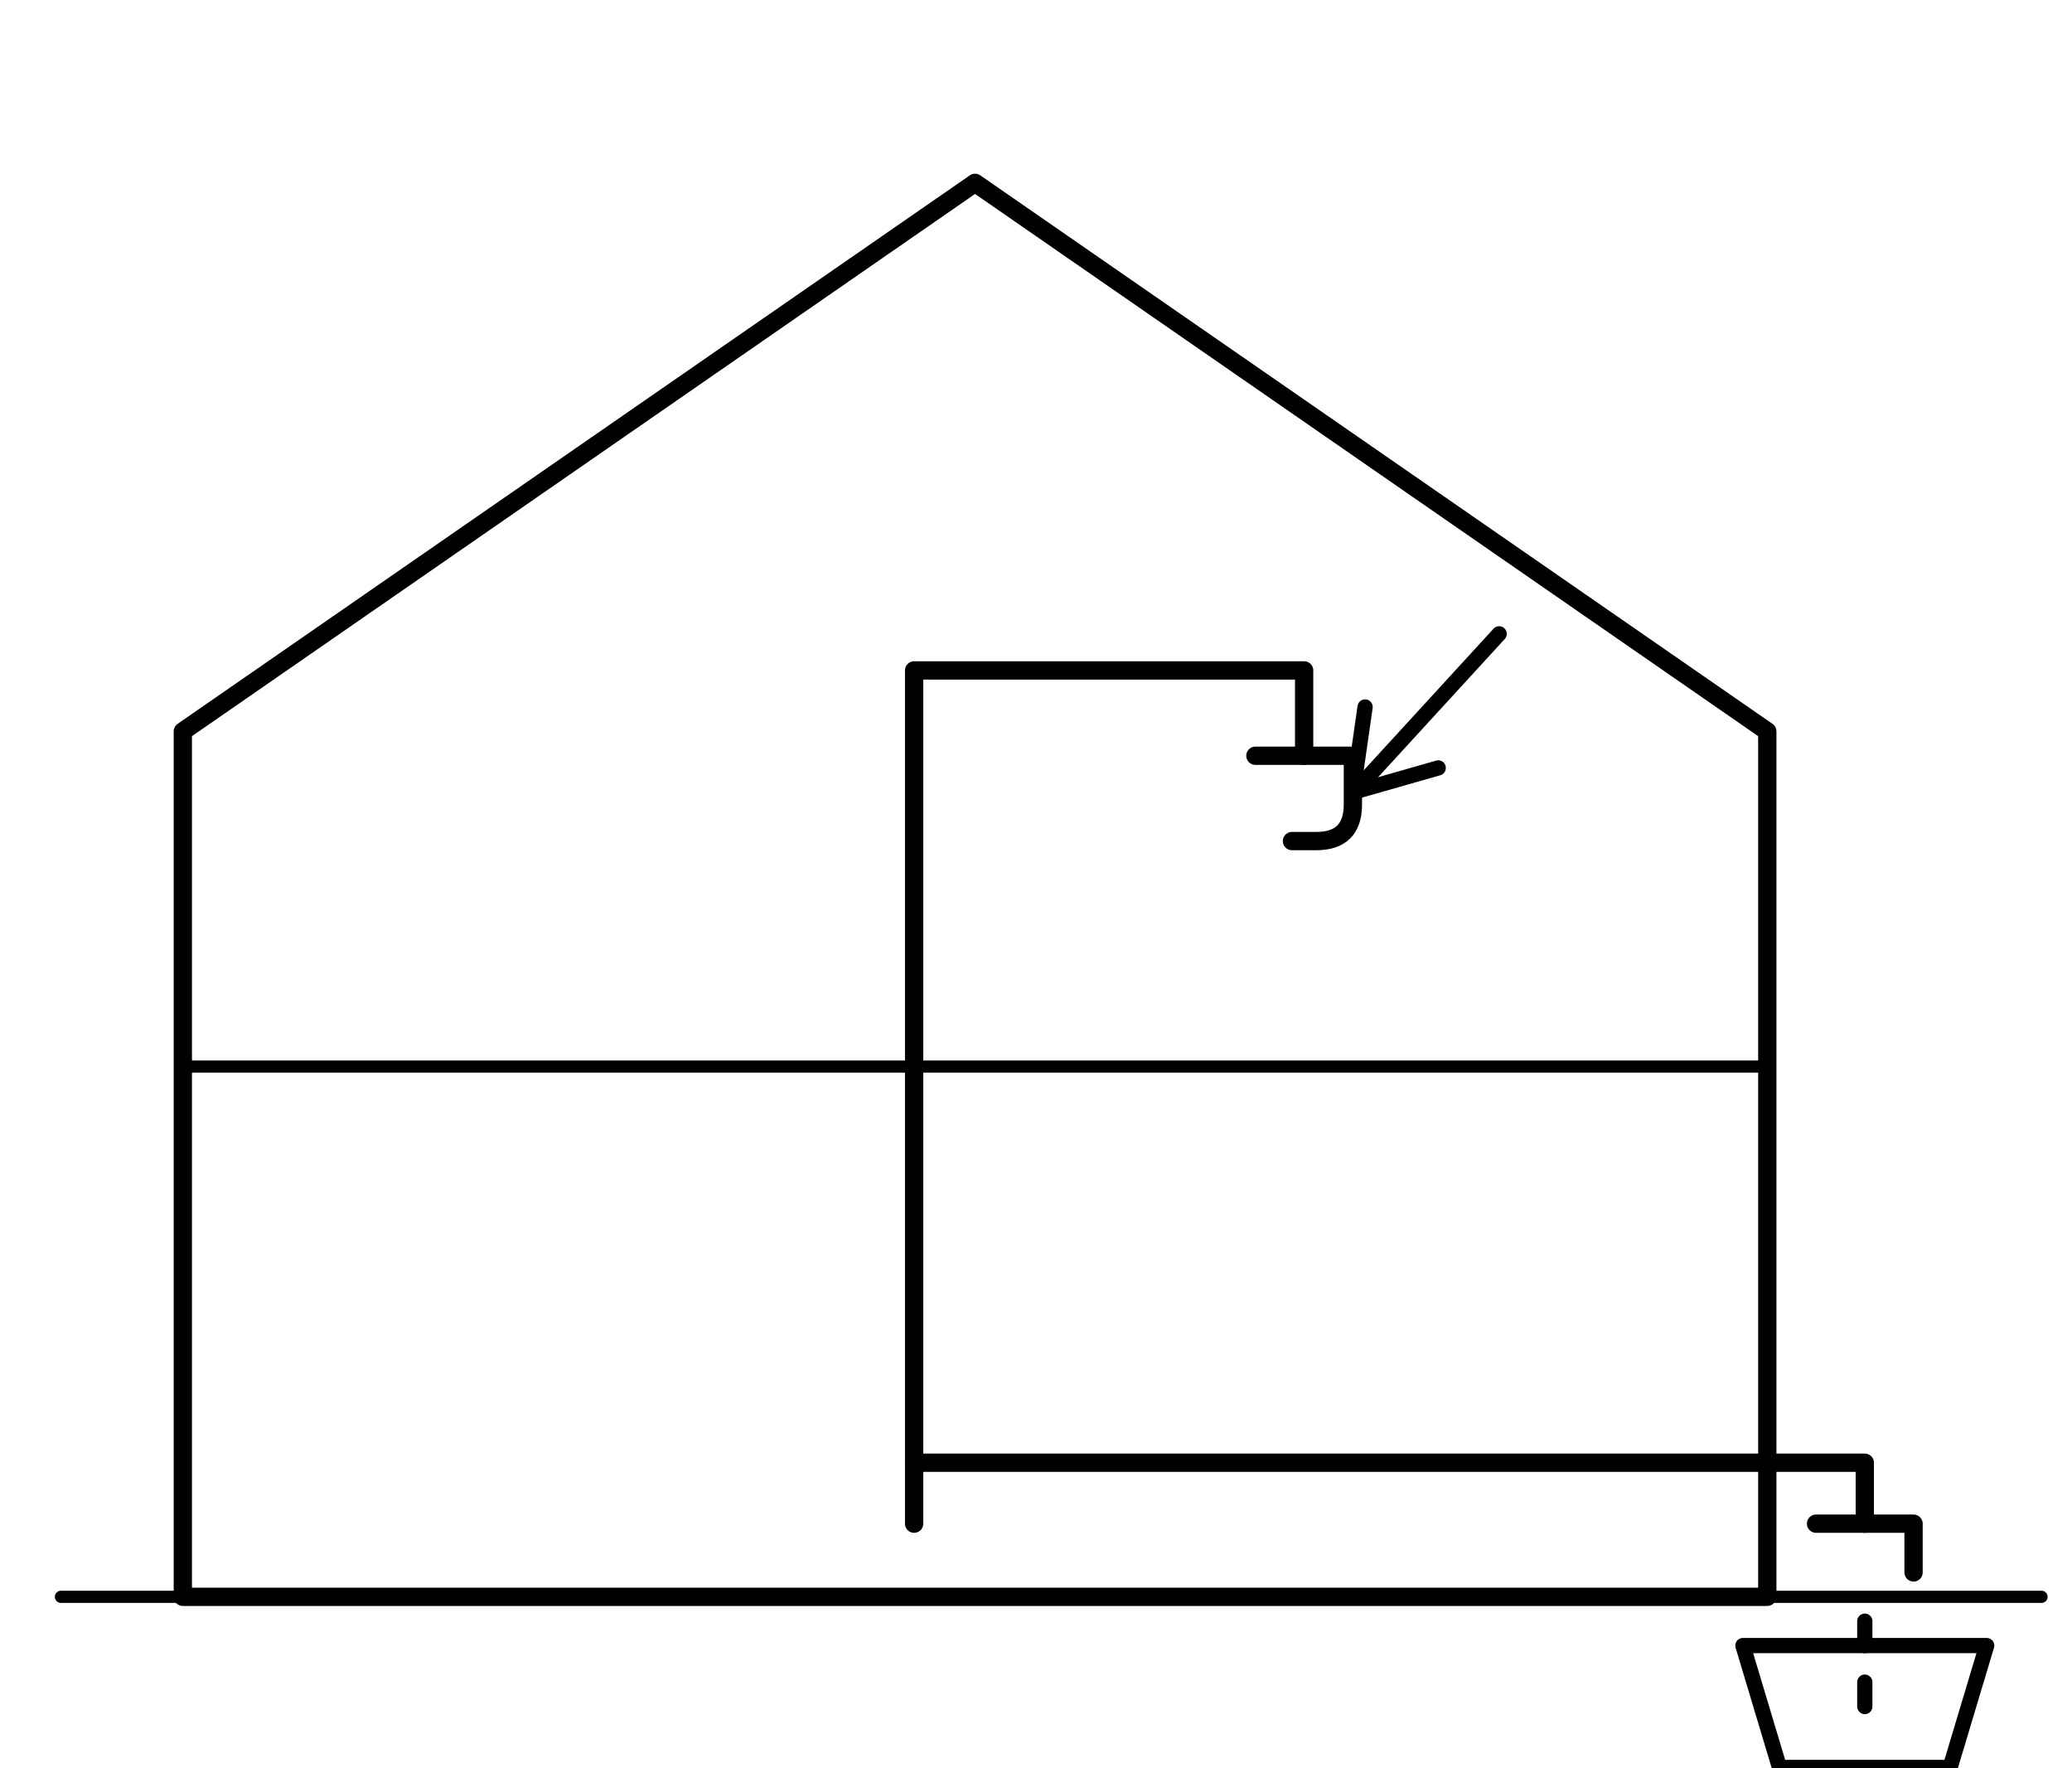
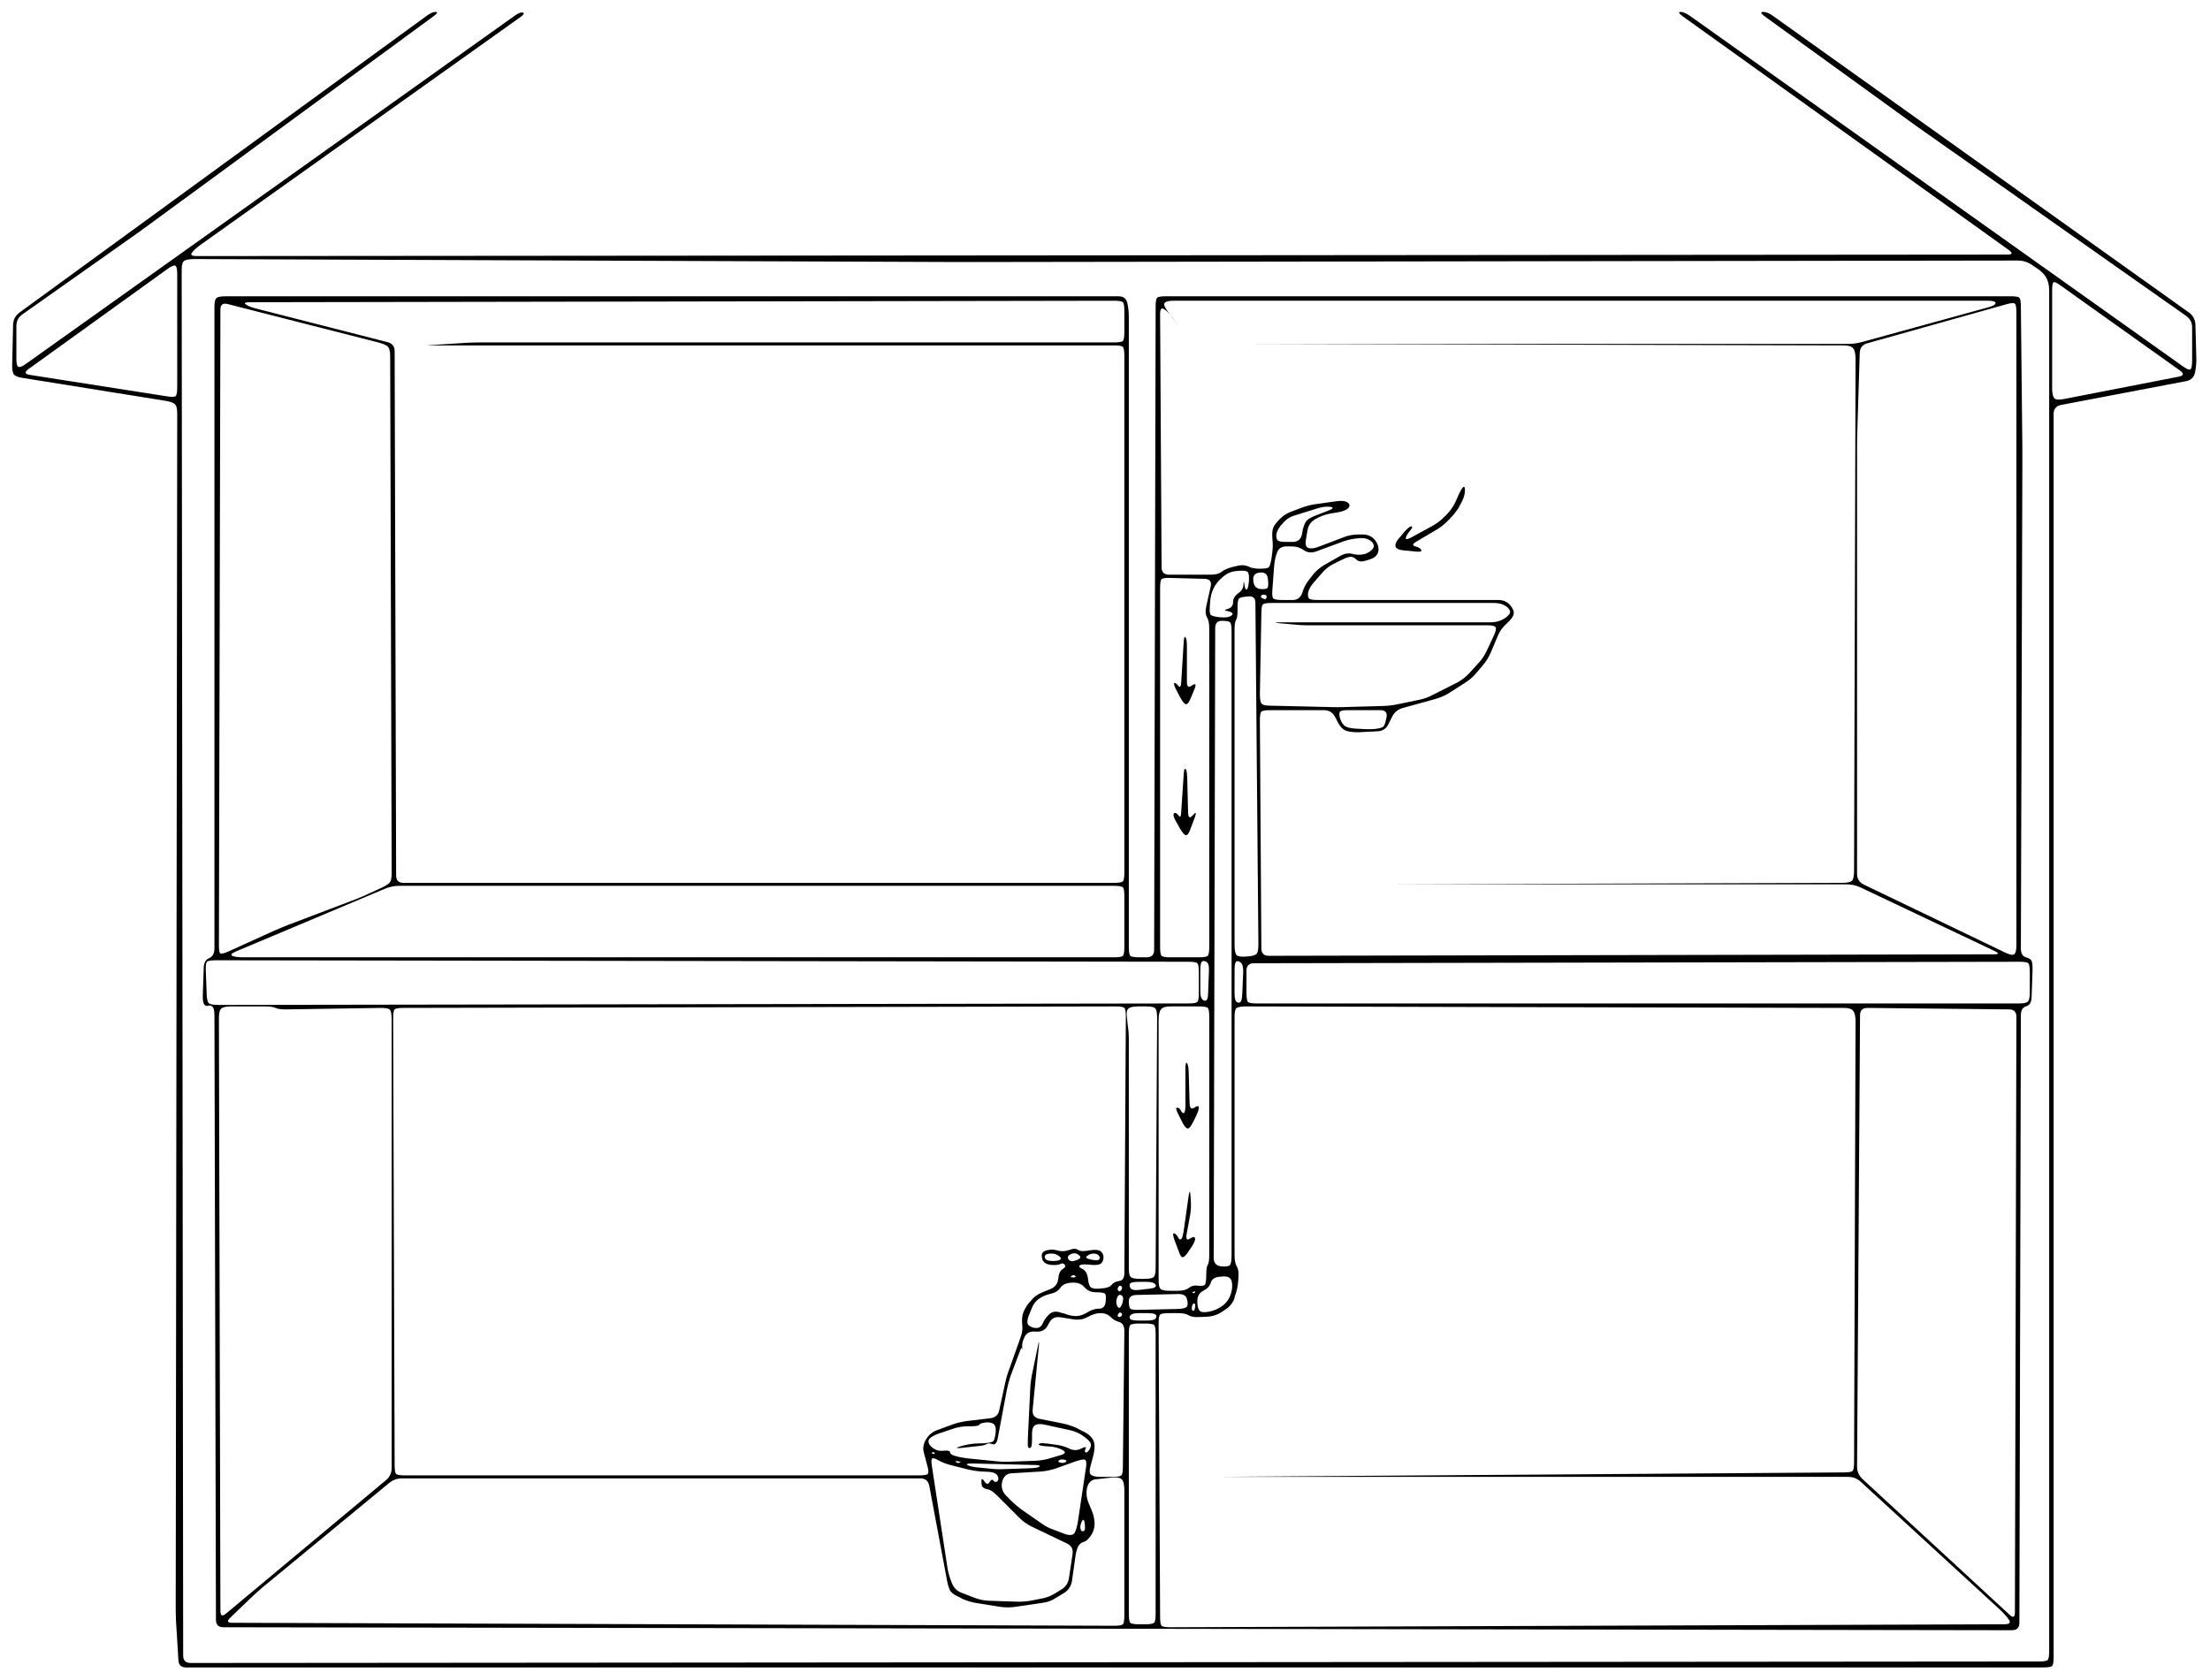
- <svg xmlns="http://www.w3.org/2000/svg" fill="none" stroke="currentColor" stroke-width="3" stroke-linecap="round" stroke-linejoin="round" viewBox="0 0 340 290">
-   <path d="M30 120 L160 30 L290 120 V262 H30 Z" />
-   <path d="M30 175 H290" stroke-width="2" />
-   <path d="M10 262 H335" stroke-width="2" />
-   <path d="M150 250 V110 H214 V124" />
-   <path d="M206 124 H222 V132 Q222 138 216 138 H212" />
-   <path d="M246 104 L224 128" stroke-width="2.5" />
-   <path d="M224 116 L222 130 L236 126" stroke-width="2.5" />
-   <path d="M150 240 H306 V250" />
-   <path d="M298 250 H314 V258" />
-   <path d="M306 266 V270 M306 276 V280" stroke-width="2.5" />
-   <path d="M286 270 H326 L320 290 H292 Z" stroke-width="2.5" />
+ <svg xmlns="http://www.w3.org/2000/svg" viewBox="0 0 742 564" stroke="currentColor" fill="none">
+   <path stroke="none" fill="currentColor" fill-rule="evenodd" d="M399.8 403L399.7 401.5Q399.5 399 399.1 401.5L397.4 413.5Q397 416 396.5 416.2Q396 416.5 395.5 415.5Q395 414.5 394.2 414.2Q393.5 414 394.3 416.4L395.7 420.1Q396.5 422.5 397.2 422.2Q398 422 399.3 419.9L400.2 418.6Q401.5 416.5 401.2 415.8Q401 415 399.5 416Q398 417 398.4 414.5L399.6 408Q400 405.5 399.8 403ZM398.5 357Q398 356.5 398 359L398 371Q398 373.5 397.5 373.8Q397 374 396.5 373Q396 372 395.2 372Q394.5 372 395.6 374.2L396.9 376.8Q398 379 398.8 379Q399.5 379 400.6 376.8L401.4 375.2Q402.5 373 402.5 372Q402.5 371 401 372Q399.5 373 399.4 370.5L399.1 360Q399 357.5 398.5 357ZM398 258.2Q397.5 258 397.4 260.5L396.6 272.5Q396.5 275 395.8 274Q395 273 394.5 273Q394 273 394 273.8Q394 274.5 395.3 276.7L396.2 278.3Q397.5 280.5 398.2 280.5Q399 280.5 399.8 278.1L401.2 274.4Q402 272 400.5 273.8Q399 275.5 398.9 273L398.6 261Q398.5 258.5 398 258.2ZM398 214Q397.5 213.5 397.4 216L396.6 229Q396.5 231.5 395.5 230.2Q394.5 229 394.2 229.5Q394 230 395.2 232.2L396.3 234.3Q397.5 236.5 398.2 236.5Q399 236.5 399.9 234.2L401.1 231.3Q402 229 400.2 230.2Q398.5 231.5 398.5 229L398.5 217Q398.5 214.5 398 214ZM491.8 165.5Q492 163.5 491.5 163.5Q491 163.5 489.9 165.8L488.6 168.7Q487.5 171 485.7 172.8L484.8 173.7Q483 175.5 480.8 176.7L474.2 180.3Q472 181.5 472 180.8Q472 180 473.2 178.5Q474.5 177 474 176.8Q473.5 176.5 471.8 178.3L470.2 180.2Q468.5 182 468.5 183.2Q468.5 184.5 471 184.8L475 185.2Q477.5 185.5 477.2 184.8Q477 184 475.2 183.5Q473.5 183 475.7 181.8L481.8 178.2Q484 177 485.8 175.2L486.7 174.3Q488.5 172.5 489.8 170.4L490.2 169.6Q491.5 167.5 491.8 165.5ZM72.8 100Q72 100.5 72 103L72 318.5Q72 321 70.2 321.8Q68.5 322.5 68.4 325L68.1 334Q68 336.5 68.5 337.2Q69 338 69.8 337.8Q70.5 337.5 71.2 338Q72 338.5 72 341L72.5 544Q72.5 546.5 75 546.5L675.5 547.5Q678 547.5 678 545L678.5 341Q678.5 338.5 680.2 338Q682 337.5 682.1 335L682.4 326.5Q682.5 324 682.2 323Q682 322 680.2 321.5Q678.5 321 678.5 318.5L679 155.5Q679 153 679 150.5L678.5 103Q678.5 100.5 678 100Q677.5 99.5 675 99.5L391.5 99.5Q389 99.5 388.5 100Q388 100.5 388 103L387.5 319Q387.5 321.5 385 321.5L382.5 321.5Q380 321.5 379.5 321Q379 320.5 379 318L379 106.5Q379 104 378.5 101.8Q378 99.5 375.5 99.5L76 99.5Q73.5 99.5 72.8 100ZM363.2 511Q364 509.5 364.2 511.8Q364.5 514 363.8 514.2Q363 514.5 362.8 513.5Q362.5 512.5 363.2 511ZM376.8 497Q377.5 498 377.5 500.5L377.5 542.5Q377.5 545 377 545.5Q376.5 546 374 546L78 545Q75.5 545 77.3 543.3L84.7 536.2Q86.5 534.5 88.4 532.9L130.6 498.1Q132.5 496.5 135 496.5L309 496.5Q311.5 496.5 312 499L318 531Q318.5 533.5 319.2 534.5Q320 535.5 322.3 536.5L323.2 537Q325.5 538 328 538.4L335.5 539.6Q338 540 340.5 539.7L350 538.3Q352.5 538 354.6 536.6L357.4 534.9Q359.5 533.5 359.9 531L361.1 522.5Q361.5 520 362.2 519Q363 518 364 517.8Q365 517.5 366.2 515.8Q367.5 514 367.5 511.8Q367.5 509.5 366.5 507.2L365.5 504.8Q364.5 502.5 364.9 500Q365.5 497 368 496.8L373.5 496.2Q376 496 376.8 497ZM324.8 492Q324 491.5 326.5 491.5L347 492Q349.5 492 349 492.5Q348.5 493 346 493.1L337 493.4Q334.5 493.5 332 493.2L328 492.8Q325.5 492.5 324.8 492ZM364.2 490.2Q365 490.5 364.6 493L361.9 511Q361.5 513.5 360.8 514.8Q360 516 357.6 515.2L353.9 513.8Q351.5 513 349.5 511.5L343 507Q341 505.5 339.2 503.7L337.8 502.3Q336 500.5 336.4 498Q337 495 339.5 494.8L349.5 494.2Q352 494 354.4 493.2L361.1 490.8Q363.5 490 364.2 490.2ZM356 491.2Q355 491 355.5 490.5Q356 490 357.2 490.2Q358.5 490.5 357.8 491Q357 491.5 356 491.2ZM321 491Q320.5 490.5 321.8 490.8Q323 491 322.2 491.2Q321.5 491.5 321 491ZM318.1 526.5L312.9 492.5Q312.5 490 313 489.8Q313.5 489.5 315.2 490.5Q317 491.5 319.4 492.1L324.6 493.4Q327 494 329.5 494.2L332 494.3Q334.5 494.5 335 495.8Q335.5 497 334.8 497.5Q334 498 333.5 497.2Q333 496.5 332.2 497.8Q331.5 499 330.5 497.5Q329.5 496 329.5 497.5Q329.5 499 330 499.5Q330.5 500 331.8 500.2Q333 500.5 334.8 502.3L342.2 509.7Q344 511.5 346.2 512.6L358.3 518.4Q360.5 519.5 360.1 522L358.9 530Q358.5 532.5 356.4 533.8L354.1 535.2Q352 536.5 349.5 536.9L346 537.6Q343.5 538 341 537.9L332 537.6Q329.5 537.5 327.2 536.6L322.8 534.9Q320.5 534 319.6 531.7Q318.5 529 318.1 526.5ZM313.2 488.2Q312.5 488 313 487.8Q313.5 487.5 313.8 488Q314 488.5 313.2 488.2ZM379.5 445Q380 444.5 382.5 444.5L384.5 444.5Q387 444.5 387.5 445Q388 445.5 388 448L388 542Q388 544.5 387.5 545Q387 545.5 384.5 545.5L382.5 545.5Q380 545.5 379.5 545Q379 544.5 379 542L379 448Q379 445.5 379.5 445ZM379.5 443Q379 442.5 379.5 441.8Q380 441 382.5 441L385 441Q387.5 441 388 441.5Q388.5 442 388 442.8Q387.5 443.5 385 443.5L382.5 443.5Q380 443.5 379.5 443ZM375.8 444Q377.5 444.5 377.5 447L377 492.5Q377 495 376.5 495.5Q376 496 373.5 496L369.5 496Q367 496 366.2 495.2Q365.5 494.5 366.2 492.1L366.8 489.9Q367.5 487.5 367.5 485.8Q367.5 484 366.5 482.8Q365.5 481.5 363.2 480.5L361.3 479.5Q359 478.5 356.5 478L349 476.5Q346.5 476 346.7 473.5L348.8 452Q349 449.5 348.5 451.9L346.5 461.6Q346 464 345.9 466.5L345.1 483Q345 485.5 345.2 486Q345.5 486.5 346 486.2Q346.5 486 346.5 483.5L346.5 481.5Q346.5 479 347.8 478.5Q349 478 351.4 478.6L359.6 480.4Q362 481 364 482.5Q366 484 366.2 484.8Q366.5 485.5 365.8 486.8Q365 488 364.5 487.8Q364 487.5 364.5 486.5Q365 485.5 363 486.5Q361 487.5 359 486.5Q357 485.5 354.5 485.2L351.5 484.8Q349 484.5 348.8 485Q348.5 485.5 351 485.7L352.5 485.8Q355 486 356.8 487Q358.5 488 356.1 488.7L352.4 489.8Q350 490.5 347.5 490.6L339 490.9Q336.5 491 334 490.7L325 489.8Q322.5 489.5 320.8 489Q319 488.5 319 487.8Q319 487 317 487.2Q315 487.5 313.5 486.5Q312 485.5 311.8 484.5Q311.5 483.5 312.5 482.8Q313.5 482 315.9 481.2L320.1 479.8Q322.5 479 325 479L326 479Q328.5 479 328.8 478.5Q329 478 330.5 477.8Q332 477.5 333.2 478Q334.5 478.5 334.3 481Q334 483.5 333.5 484Q333 484.5 330.5 484.7L327.5 484.8Q325 485 322.6 485.7Q320 486.5 322.5 486.3L328 485.7Q330.5 485.5 331.2 485Q332 484.5 333.2 485Q334.5 485.5 335 483L338 467Q338.5 464.5 339.3 462.1L342.2 454.4Q343 452 343.2 453Q343.5 454 343.2 452.5Q343 451 344 449Q345 447 347.5 447.2Q350.5 447.5 351.7 445.3L352.3 444.2Q353.5 442 356 442.4L360.5 443.1Q363 443.5 365.2 442.3Q367.5 441 369.5 441Q371.5 441 372.8 442.2Q374 443.5 375.8 444ZM375.5 442.2Q375 442 375.5 441.2Q376 440.5 376.5 441Q377 441.5 376.5 442Q376 442.5 375.5 442.2ZM400.2 438.8Q400.5 437.5 401 437.8Q401.5 438 401.2 439.2Q401 440.5 400.5 440.2Q400 440 400.2 438.8ZM379 437Q379 435 381.5 434.9L395.5 434.6Q398 434.5 398.5 436.2Q399 438 398.5 438.8Q398 439.5 395.5 439.6L382.5 439.9Q380 440 379.5 439.5Q379 439 379 437ZM375 436Q375.5 434.5 376.5 435Q377.5 435.5 376.8 437.8Q376 440 375.2 438.8Q374.5 437.5 375 436ZM400.5 434.2Q400 434 400.8 433.8Q401.5 433.5 401.2 434Q401 434.5 400.5 434.2ZM375.5 432.2Q376 431.5 376.5 432Q377 432.5 376.5 433.2Q376 434 375.5 433.5Q375 433 375.5 432.2ZM379.5 432.5Q379 431.5 379.5 431Q380 430.5 382.5 430.5L385 430.5Q387.5 430.5 388 431.5Q388.5 432.5 386 432.8L382.5 433.2Q380 433.5 379.5 432.5ZM371 434.5Q371.5 435 371.2 437.2Q371 439.5 369 439.5Q367 439.5 365 440.8Q363 442 361.2 442Q359.5 442 357.2 441.1L356.3 440.9Q354 440 352.5 441.2Q351 442.5 350.2 444.2Q349.5 446 348 446Q346.5 446 345.5 445.2Q344.5 444.5 345.3 442.1L346.2 439.9Q347 437.5 348.8 436.2Q350.5 435 352.8 434.5Q355 434 356 432.5Q357 431 359.5 430.8Q362.5 430.5 364 432.2Q365.5 434 368 434Q370.5 434 371 434.5ZM409.5 428.8L410.5 428.7Q413 428.5 413.5 430.2Q414 432 413.3 434.4Q412.5 437 410.5 438.5Q408.5 440 406 440.5Q403.5 441 402.8 440.2Q402 439.5 402 437Q402 434.5 404 433.5Q406 432.5 406.5 430.8Q407 429 409.5 428.8ZM360.2 429Q359 429 359.8 428.5Q360.5 428 361 428.5Q361.5 429 360.2 429ZM366.2 423Q364 422.5 365 421.8Q366 421 367.2 421Q368.5 421 369 421.8Q369.5 422.5 369 423Q368.5 423.5 366.2 423ZM351 422.8Q350.5 422 351 421.5Q351.5 421 353 421Q354.5 421 355.5 421.8Q356.5 422.5 356 423Q355.5 423.5 353.5 423.5Q351.5 423.5 351 422.8ZM358.8 423Q358 422 359.5 421.2Q361 420.5 362.2 421.5Q363.5 422.5 361.5 423.2Q359.5 424 358.8 423ZM623.5 492.5L624.5 341Q624.5 338.5 627 338.5L674.5 339Q677 339 677 341.5L676.5 541.5Q676.5 544 674.7 542.3L625.3 496.7Q623.5 495 623.5 492.5ZM414.5 421.5L414.5 341.5Q414.5 339 415.2 338.5Q416 338 418.5 338L619 338.5Q621.5 338.5 622.2 339.5Q623 340.5 623 343L622.5 491Q622.5 493.5 622 494Q621.5 494.5 619 494.5L408.5 496Q406 496 408.5 496L620.5 496Q623 496 624.8 497.7L671.7 540.8Q673.5 542.5 674.5 544Q675.5 545.5 673 545.5L393 546.5Q390.5 546.5 390 546Q389.5 545.5 389.5 543L389 444.5Q389 442 389.5 441.5Q390 441 392.5 441L395.5 441Q398 441 399.2 441.8Q400.5 442.5 403 442.3L405.5 442.2Q408 442 410.1 440.7L411.4 439.8Q413.5 438.5 414.4 436.2L414.6 435.3Q415.5 433 415.7 430.5L415.8 429Q416 426.5 415.2 425.2Q414.5 424 414.5 421.5ZM389.8 339Q390.5 338 393 338L402.5 338Q405 338 405.5 338.5Q406 339 406 341.5L406 421.5Q406 424 405.5 424.8Q405 425.5 405 428Q405 431 404.5 431.5Q404 432 402.2 431.8Q400.5 431.5 399.2 432.5Q398 433.5 395.5 433.5L393 433.5Q390.5 433.5 389.8 433Q389 432.5 389 430L389 342.5Q389 340 389.8 339ZM378.8 338.8Q379.5 338 382 338L385 338Q387.5 338 388 338.8Q388.5 339.5 388.5 342L388 426Q388 428.5 387.2 429Q386.5 429.5 384 429.5L383 429.5Q380.5 429.5 379.8 429Q379 428.5 379 426L379 349Q379 346.5 378.6 344L378.4 342Q378 339.5 378.8 338.8ZM377.5 338.5Q378 339 378 341.5L377.5 427.5Q377.5 430 375.8 430.2Q374 430.5 373.2 431.5Q372.5 432.5 370 432.7Q367.5 433 366.5 432.5Q365.5 432 365.3 429.5Q365 427 363.5 426.2Q362 425.5 362.5 425Q363 424.5 365.5 424.7L366.5 424.8Q369 425 369.8 424.2Q370.5 423.5 370.5 422.2Q370.5 421 369.5 420.2Q368.5 419.5 366 419.9Q363 420.5 362 419.8Q361 419 359 419.8Q357 420.5 355.2 420Q353.5 419.5 352 419.8Q350.5 420 350 420.8Q349.5 421.5 350 423Q350.5 424.5 352.8 424.8Q355 425 356 424.5Q357 424 357.5 424.8Q358 425.5 356.8 426.2Q355.5 427 355.3 429.5Q355 432 352.7 432.9L349.8 434.1Q347.5 435 346 437L345.5 437.5Q344 439.5 343.5 441Q343 442.5 343.2 444.8Q343.5 447 342.6 449.3L338.9 459.7Q338 462 337.5 464.4L335.5 473.6Q335 476 332.5 476.3L325 477.2Q322.5 477.5 320.1 478.3L314.9 480.2Q312.5 481 311.1 483.1Q309.5 485.5 310.2 487.9L311.3 492.1Q312 494.5 311.5 495Q311 495.5 308.5 495.5L136 495.5Q133.5 495.5 133 495Q132.5 494.5 132.5 492L132 342Q132 339.5 132.5 339Q133 338.5 135.5 338.5L374.5 338Q377 338 377.5 338.5ZM96 339L128 338.5Q130.5 338.5 131 339.2Q131.5 340 131.5 342.5L131.5 493Q131.5 495.5 129.6 497.1L75.9 541.9Q74 543.5 74 541L73.5 342Q73.5 339.5 74.2 338.8Q75 338 77.5 338L89 338Q91.5 338 92.5 338.5Q93.5 339 96 339ZM418.5 333.5L418.5 326Q418.5 323.5 421 323.5L678 323Q680.5 323 681 323.5Q681.5 324 681.5 326.5L681.5 333Q681.5 335.5 681 336.2Q680.5 337 678 337L422 337Q419.5 337 419 336.5Q418.5 336 418.5 333.5ZM415 323Q415.5 322.5 416.5 323.2Q417.5 324 417.4 326.5L417.1 333.5Q417 336 416.5 336.5Q416 337 415.2 336.5Q414.5 336 414.5 333.5L414.5 326Q414.5 323.5 415 323ZM403.5 323Q404 322.5 405 323Q406 323.5 405.9 326L405.6 334Q405.5 336.5 404.2 336Q403 335.5 403 333L403 326Q403 323.5 403.5 323ZM69.4 334L69.1 326Q69 323.5 69.5 323Q70 322.5 72.5 322.5L399 323Q401.5 323 402 323.5Q402.5 324 402.5 326.5L402.5 333.5Q402.5 336 402 336.5Q401.5 337 399 337L73.5 337.5Q71 337.5 70.2 337Q69.5 336.5 69.4 334ZM78 321Q77 320.5 79.3 319.5L129.2 298.5Q131.5 297.5 134 297.5L374 297.5Q376.5 297.5 377 298Q377.5 298.5 377.5 301L377.5 318Q377.5 320.5 377 321Q376.5 321.5 374 321.5L81.5 321.5Q79 321.5 78 321ZM452.5 238.5L463.5 238.5Q466 238.5 465.5 241Q465 243.5 464.5 244Q464 244.5 461.8 244.8Q459.5 245 457 244.8L455 244.7Q452.5 244.5 451.5 243.8Q450.5 243 450 241.5Q449.5 240 449.8 239.2Q450 238.5 452.5 238.5ZM407.5 422.5L408 211Q408 208.5 410.2 208.5Q412.5 208.5 413 209Q413.5 209.5 413.5 212L413.5 421.5Q413.5 424 413 424.8Q412.5 425.5 410 425.3Q407.5 425 407.5 422.5ZM423.5 236.2Q423 235.5 423 233L423.5 206Q423.5 203.5 424 203Q424.5 202.5 427 202.5L501.5 202.5Q504 202.5 505.5 203.5Q507 204.5 507 205.5Q507 206.5 505 207.8Q503 209 500.5 209L429.5 209Q427 209 429.5 209.3L434 209.7Q436.5 210 439 210L499.5 210Q502 210 502.2 210.8Q502.5 211.5 501.4 213.8L499.1 218.7Q498 221 496.3 222.8L493.2 226.2Q491.5 228 489.3 229.2L481.2 233.3Q479 234.5 476.6 235L469.4 236.5Q467 237 464.5 237.1L453.5 237.4Q451 237.5 448.5 237.5L426.5 237Q424 237 423.5 236.2ZM419 200.3Q421.5 200 421.5 202.5L422.5 317Q422.5 319.5 422 320.2Q421.5 321 419 321.2Q416 321.5 415.2 320.8Q414.5 320 414.5 317.5L414.5 211.5Q414.5 209 415 208.2Q415.5 207.5 415.5 205L415.5 204Q415.5 201.5 416 201Q416.5 200.5 419 200.3ZM424 201Q423 200.5 423.5 200Q424 199.5 424.8 199.8Q425.5 200 425.2 200.8Q425 201.5 424 201ZM390 194.5Q390.5 194 393 194.1L404.5 194.4Q407 194.5 406.5 196.9L405 203.6Q404.5 206 405.2 207.2Q406 208.5 406 211L406 318Q406 320.5 405.5 321Q405 321.5 402.5 321.5L393 321.5Q390.5 321.5 390 321Q389.5 320.5 389.5 318L389.5 197.5Q389.5 195 390 194.5ZM420.8 195Q420.5 192.5 423 192.3Q425.5 192 425.7 194.5Q426 197 425.5 197.5Q425 198 423 197.8Q421 197.5 420.8 195ZM415 191.8L416 191.7Q418.5 191.5 419 192.2Q419.5 193 419.3 195.5Q419 198 418.5 198Q418 198 417.8 196.2Q417.5 194.5 417.5 196.2Q417.5 198 415.8 199.2Q414 200.5 414 202.2Q414 204 412.2 204.5Q410.5 205 412 205.2Q413.5 205.5 413.8 206Q414 206.5 413 207Q412 207.5 409.5 207.3Q407 207 406.5 206.5Q406 206 406.2 203.5L406.3 202Q406.5 199.5 407.5 197.5Q408.5 195.5 410.4 193.9Q412.5 192 415 191.8ZM459.5 181.2Q461 182 461.2 183Q461.5 184 460.2 185Q459 186 457.5 186.2Q456 186.5 454 186Q452 185.5 449.8 186.8L444.7 189.7Q442.5 191 440.9 192.9L439.6 194.6Q438 196.5 437.3 198.9Q436.5 201.5 434 201.5L430.5 201.5Q428 201.5 427.5 201Q427 200.5 427.2 198L427.8 190Q428 187.5 428.8 185.5Q429.5 183.5 432 183.5L433.5 183.5Q436 183.5 437.8 184.8Q439.5 186 441.9 185.2L451.1 181.8Q453.5 181 455.8 180.8Q458 180.5 459.5 181.2ZM446.5 170.2Q448.5 170.5 446.2 171.4L441.8 173.1Q439.5 174 438.8 174.8Q438 175.5 437.4 177.9L437.1 179.6Q436.5 182 434 182L432 182Q429.5 182 429 181.5Q428.5 181 428.5 179.8Q428.5 178.5 430 176.5L430.5 176Q432 174 434.4 173.2L442.1 170.8Q444.5 170 446.5 170.2ZM626.9 115.3L673.6 102.2Q676 101.5 676.5 102Q677 102.5 677 105L677 317.5Q677 320 676.2 320.5Q675.5 321 673.2 319.9L625.8 297.1Q623.5 296 623.5 293.5L623.5 149.5Q623.5 147 623.6 144.5L624.4 118.5Q624.5 116 626.9 115.3ZM73.5 317.5L74 104Q74 101.5 76.4 102.1L126.6 114.9Q129 115.5 130 116.2Q131 117 131 119.5L131.5 293Q131.5 295.5 131 296.2Q130.5 297 128.2 298.1L124.3 299.9Q122 301 119.7 301.9L96.8 310.6Q94.5 311.5 92.2 312.5L76.8 319.5Q74.5 320.5 74 320.2Q73.5 320 73.5 317.5ZM390 190.5L389.5 105.5Q389.5 103 390.8 103.8Q392 104.5 393.5 106.5L396 110Q397.5 112 396 110L392 104.5Q390.5 102.5 391 101.8Q391.5 101 394 101L667.5 101Q670 101 670 101.8Q670 102.5 667.6 103.2L625.4 114.8Q623 115.5 620.5 115.5L420 115.5Q417.5 115.5 420 115.5L619 116Q621.5 116 622.2 117Q623 118 623 120.5L622.5 292.5Q622.5 295 621.8 295.8Q621 296.5 618.5 296.5L465.5 297Q463 297 465.5 297L620 297Q622.5 297 624.8 298.1L669.7 319.4Q672 320.5 669.5 320.5L426 321Q423.5 321 423.5 318.5L423 242Q423 239.5 423.5 239Q424 238.5 426.5 238.5L444.5 238.5Q447 238.5 448.2 240.7L449.3 242.8Q450.5 245 452.2 245.5Q454 246 456.5 245.9L462.5 245.6Q465 245.5 466.1 243.3L467.4 240.7Q468.5 238.5 470.9 237.8L482.1 234.7Q484.5 234 486.6 232.7L491.9 229.3Q494 228 495.6 226.1L497.9 223.4Q499.5 221.5 500.5 219.2L503 213.3Q504 211 505.9 209.4Q508 207.5 508.2 206.2Q508.5 205 507 203.2Q505.5 201.5 503 201.5L442.5 201.5Q440 201.5 439.5 201Q439 200.5 439.2 199Q439.5 197.5 441.1 195.6L443.9 192.4Q445.5 190.5 447.7 189.4L450.3 188.1Q452.5 187 453.5 187Q454.5 187 455.5 188Q456.5 189 458.9 188.2L460.1 187.8Q462.5 187 462.8 185Q463 183 461.5 181.2Q460 179.5 457.5 179.5L456 179.5Q453.5 179.5 451.2 180.4L442.8 183.6Q440.5 184.5 439.2 184Q438 183.5 438.5 181L439 178Q439.5 175.5 441.7 174.3Q444 173 446.5 172.5L449.5 172Q452 171.5 452.8 170.5Q453.5 169.5 452.5 168.8Q451.5 168 449 168.3L442.5 169.2Q440 169.5 437.6 170.3L433.9 171.7Q431.5 172.5 429.8 174.2Q428 176 427.5 177.2Q427 178.5 427.2 181Q427.5 183.5 427.1 186L426.9 187.5Q426.5 190 426 190.5Q425.5 191 423 191Q420.5 191 419 190.2Q417.5 189.5 415.1 190.1L413.9 190.4Q411.5 191 410.2 192Q409 193 406.5 193L392.5 193Q390 193 390 190.5ZM82.5 102.2Q81.5 101.5 84 101.5L374 101Q376.5 101 377 101.5Q377.5 102 377.5 104.5L377.5 111.5Q377.5 114 377 114.5Q376.5 115 374 115L162 115Q159.5 115 157 115.1L144.5 115.9Q142 116 144.5 116L374 116Q376.5 116 377 116.5Q377.5 117 377.5 119.5L377.5 293Q377.5 295.5 377 296Q376.5 296.5 374 296.5L135.5 296.5Q133 296.5 133 294L132.5 118Q132.5 115.5 130.1 114.9L85.9 103.6Q83.5 103 82.5 102.2ZM143 5.5L6.5 105Q4.5 106.5 4.4 109L4.1 122Q4 124.5 4.5 125.5Q5 126.5 7.5 126.9L55.5 134.6Q58 135 58.8 135.8Q59.5 136.5 59.5 139L59 539.5Q59 542 59.1 544.5L59.9 557.5Q60 560 62.5 560L686 560Q688.5 560 689 559.5Q689.5 559 689.5 556.5L689.5 139Q689.5 136.5 692 136L734 128Q736.5 127.5 737 125Q737.5 122.5 737.4 120L737.1 109Q737 106.5 735 105L595.5 5.5Q593.5 4 592 4Q590.5 4 592.5 5.5L639.5 39.5Q641.5 41 643.5 42.4L734 106.1Q736 107.5 736 110L736 121Q736 123.5 735.5 124Q735 124.5 733 123.1L567.5 5.4Q565.5 4 564.2 4Q563 4 565 5.5L674.5 84Q676.5 85.5 674 85.5L66 86Q63.5 86 64.5 84.8Q65.5 83.5 67.5 82.1L174.5 5.9Q176.5 4.5 175.5 4.2Q174.5 4 172.5 5.5L9 122Q7 123.5 6.2 123.2Q5.5 123 5.5 120.5L5.5 109.5Q5.5 107 7.5 105.6L46 78.4Q48 77 50 75.5L145.5 5.5Q147.5 4 146.2 4Q145 4 143 5.5ZM689 130.5L689 97.5Q689 95 689.5 94.8Q690 94.5 692 96L732 124.5Q734 126 731.5 126.5L693 134Q690.5 134.5 689.8 133.8Q689 133 689 130.5ZM58.8 89.2Q59.5 89.5 59.5 92L59.5 130Q59.5 132.5 59 133Q58.5 133.5 56 133.1L10 125.9Q7.5 125.5 9.5 124L56 90.5Q58 89 58.8 89.2ZM61.5 556L61 90.5Q61 88 62 87.5Q63 87 65.5 87L321.5 88Q324 88 326.5 88L677.5 87.5Q680 87.5 682.1 88.9L683.9 90.1Q686 91.5 687 93.2Q688 95 688 97.5L688 554.5Q688 557 687.5 557.5Q687 558 684.5 558L64 558.5Q61.5 558.5 61.5 556Z" />
</svg>
